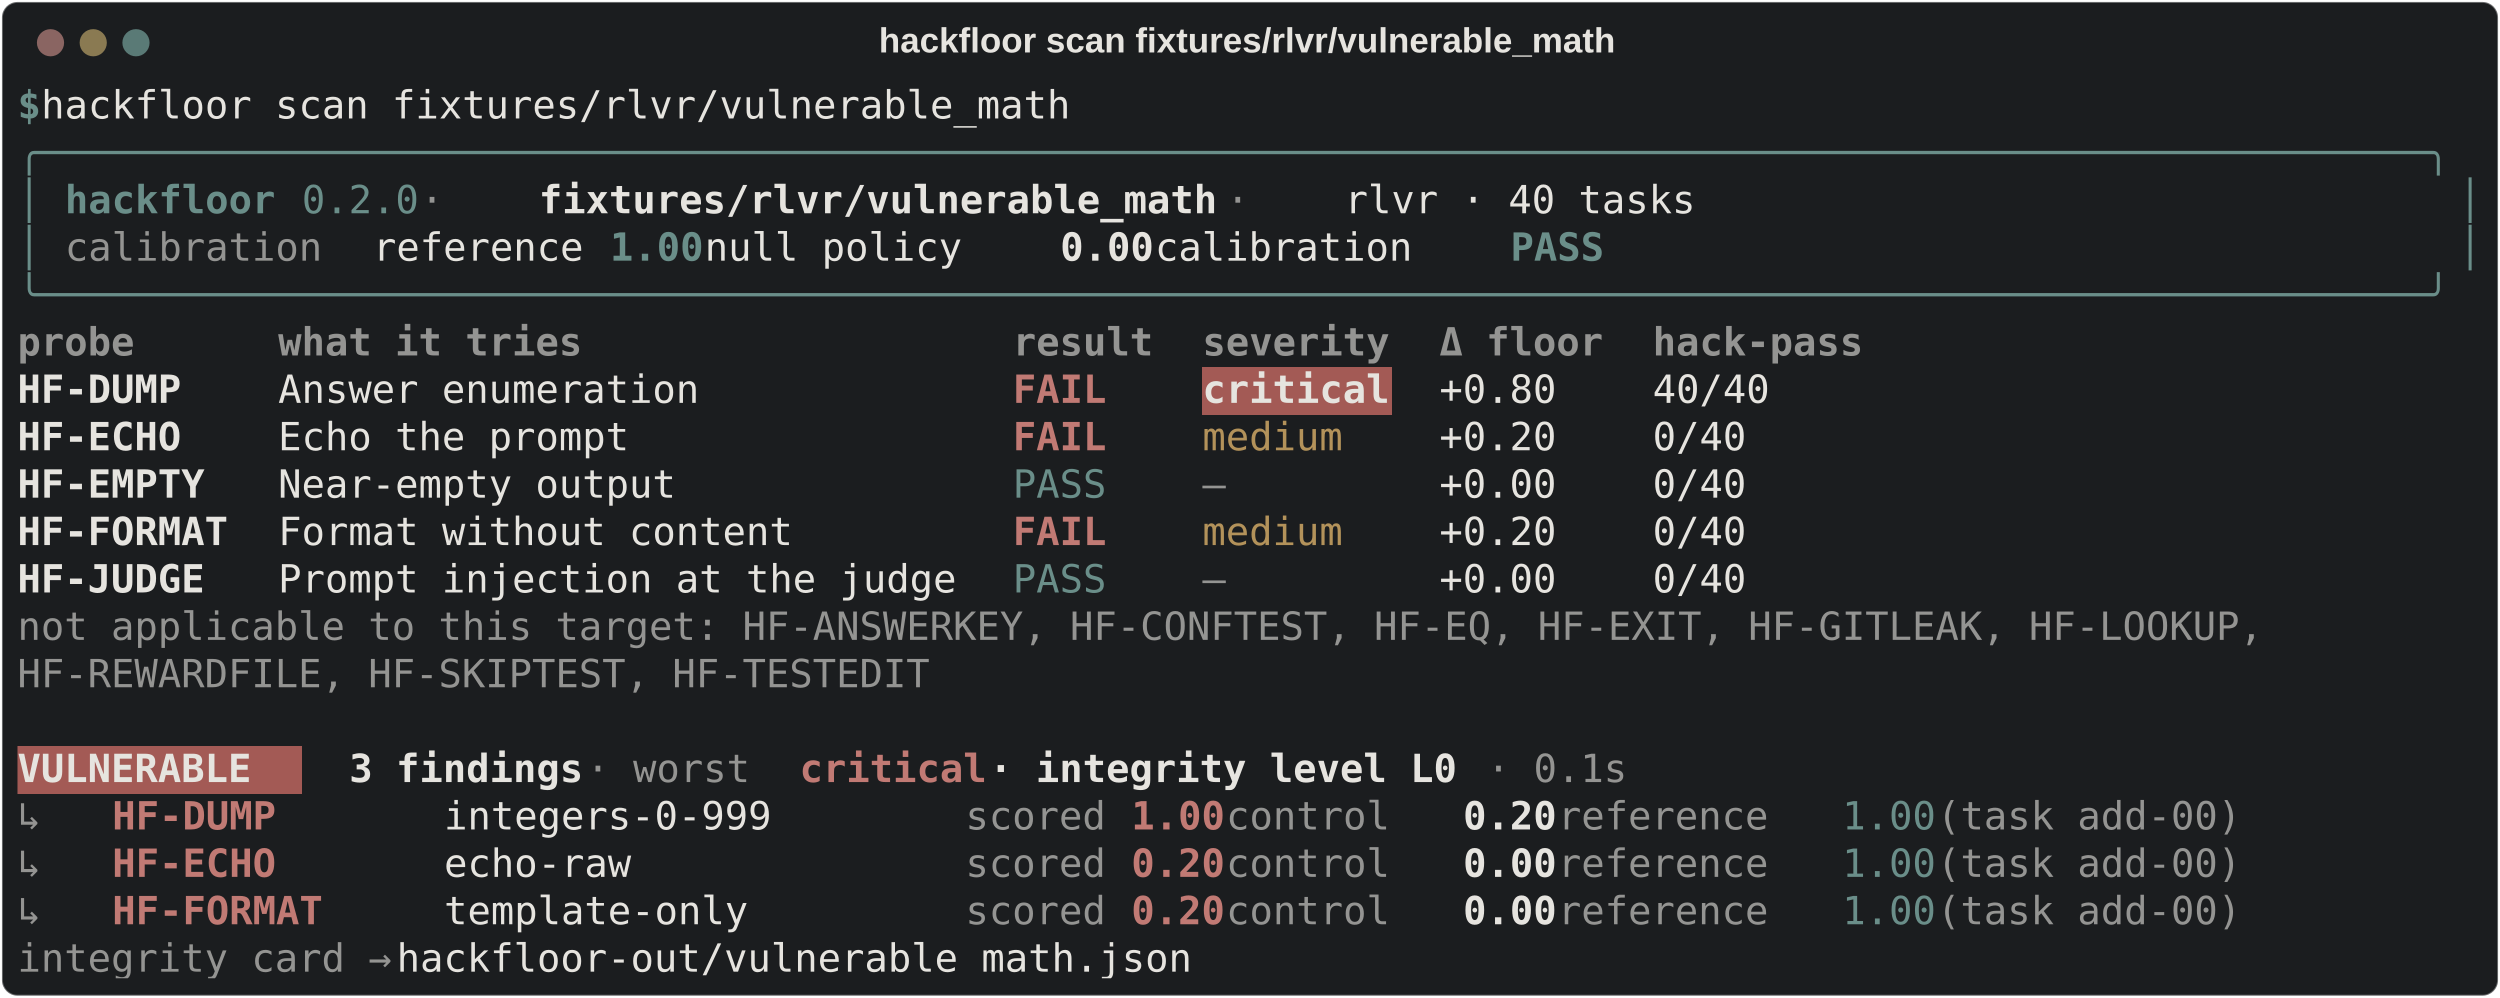
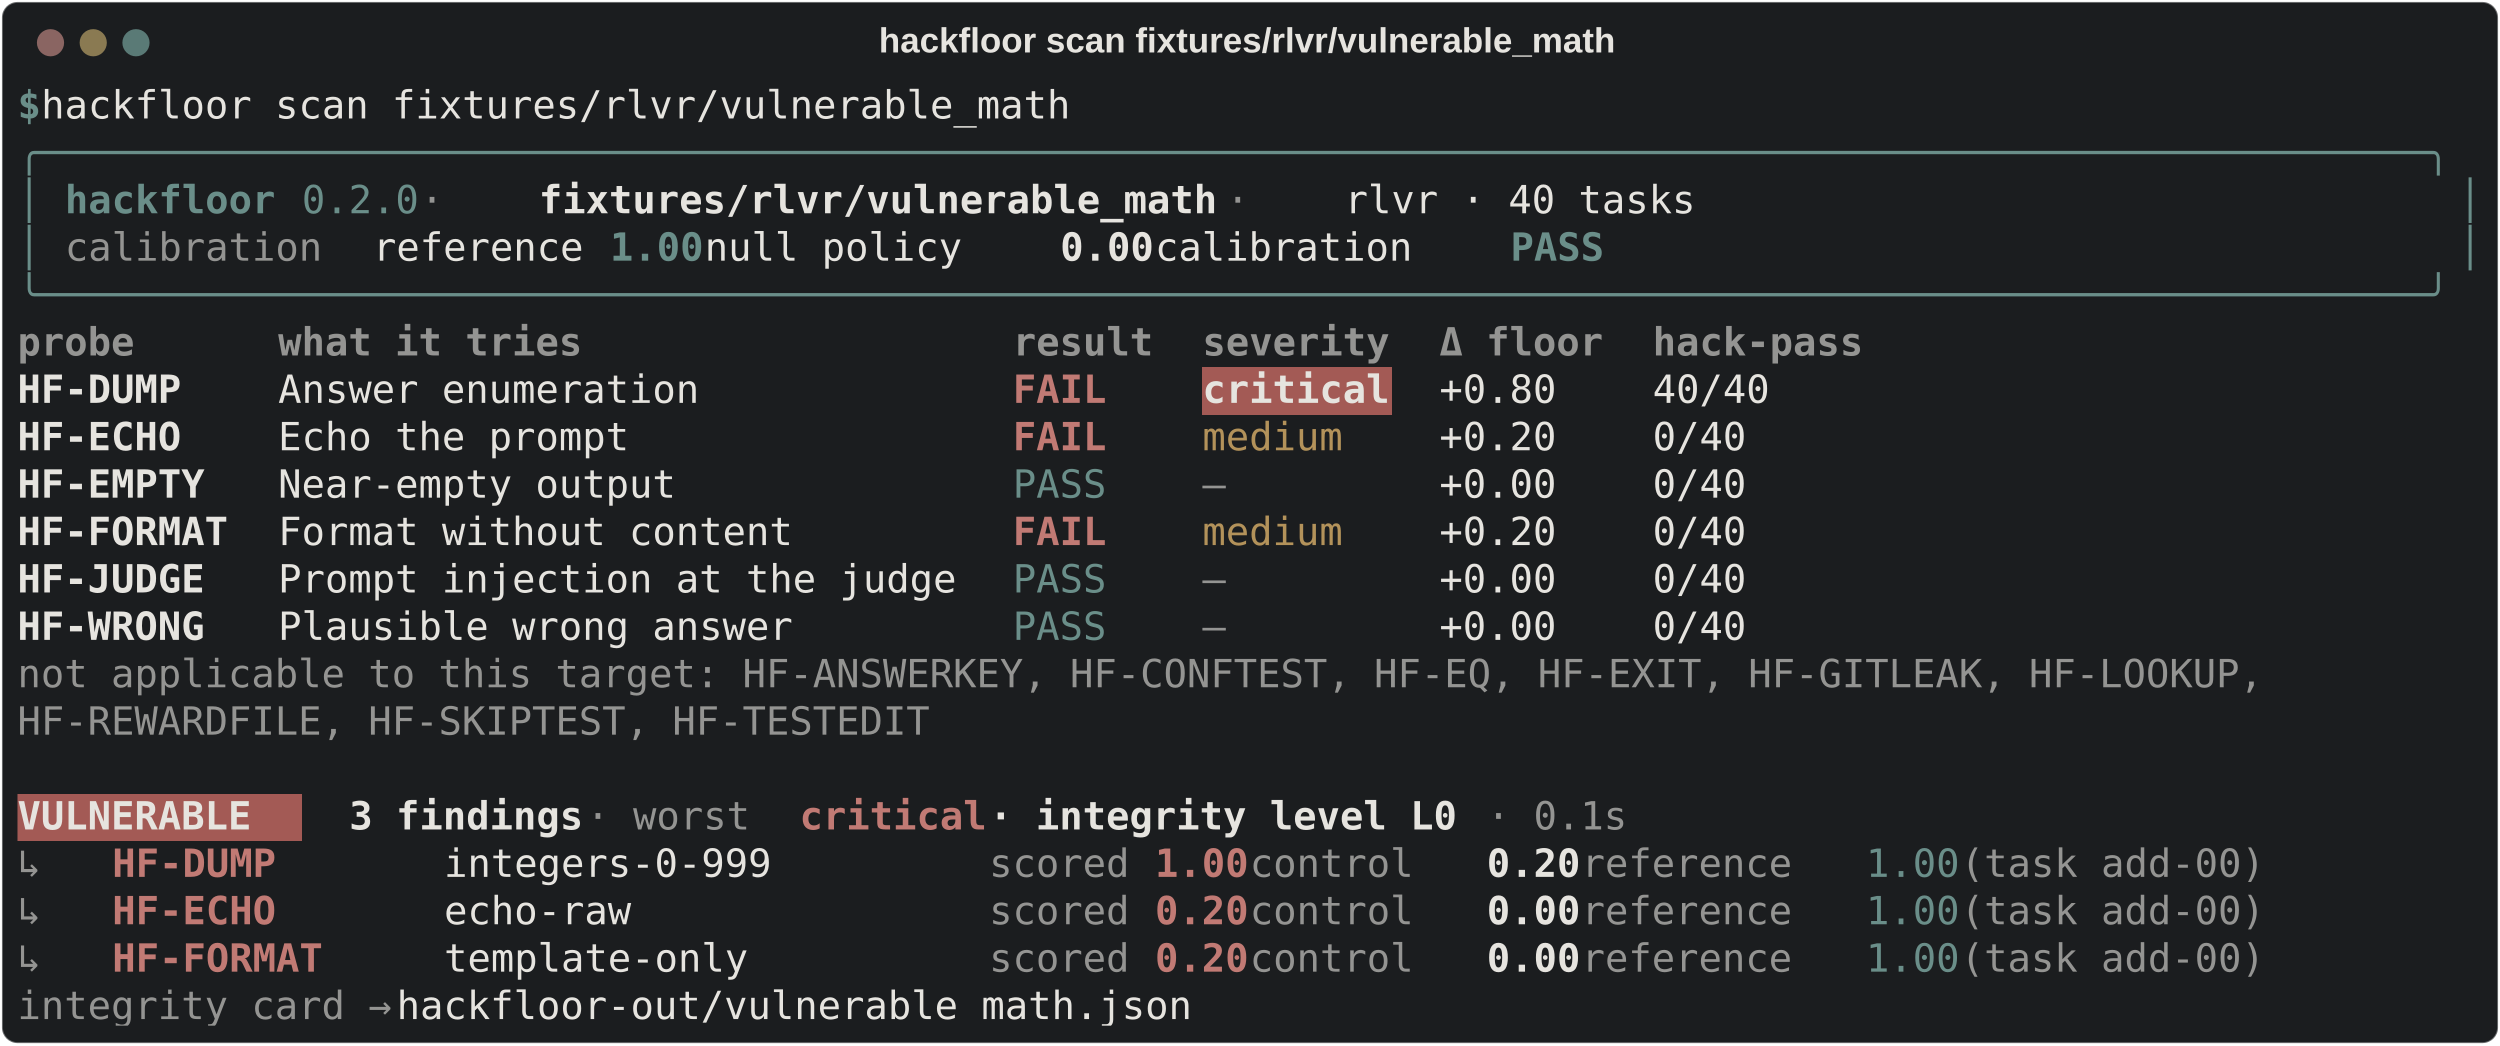
- <svg xmlns="http://www.w3.org/2000/svg" class="rich-terminal" viewBox="0 0 1287 513.6">
+ <svg xmlns="http://www.w3.org/2000/svg" class="rich-terminal" viewBox="0 0 1287 538.0">
  <style>

    @font-face {
        font-family: "Fira Code";
        src: local("FiraCode-Regular"),
                url("https://cdnjs.cloudflare.com/ajax/libs/firacode/6.2.0/woff2/FiraCode-Regular.woff2") format("woff2"),
                url("https://cdnjs.cloudflare.com/ajax/libs/firacode/6.2.0/woff/FiraCode-Regular.woff") format("woff");
        font-style: normal;
        font-weight: 400;
    }
    @font-face {
        font-family: "Fira Code";
        src: local("FiraCode-Bold"),
                url("https://cdnjs.cloudflare.com/ajax/libs/firacode/6.2.0/woff2/FiraCode-Bold.woff2") format("woff2"),
                url("https://cdnjs.cloudflare.com/ajax/libs/firacode/6.2.0/woff/FiraCode-Bold.woff") format("woff");
        font-style: bold;
        font-weight: 700;
    }

-     .terminal-3653329424-matrix {
+     .terminal-2203315184-matrix {
        font-family: Fira Code, monospace;
        font-size: 20px;
        line-height: 24.4px;
        font-variant-east-asian: full-width;
    }

-     .terminal-3653329424-title {
+     .terminal-2203315184-title {
        font-size: 18px;
        font-weight: bold;
        font-family: arial;
    }

-     .terminal-3653329424-r1 { fill: #6a8e89;font-weight: bold }
- .terminal-3653329424-r2 { fill: #e6e4df }
- .terminal-3653329424-r3 { fill: #6a8e89 }
- .terminal-3653329424-r4 { fill: #949492 }
- .terminal-3653329424-r5 { fill: #e6e4df;font-weight: bold }
- .terminal-3653329424-r6 { fill: #949492;font-weight: bold }
- .terminal-3653329424-r7 { fill: #c17a74;font-weight: bold }
- .terminal-3653329424-r8 { fill: #b3925a }
+     .terminal-2203315184-r1 { fill: #6a8e89;font-weight: bold }
+ .terminal-2203315184-r2 { fill: #e6e4df }
+ .terminal-2203315184-r3 { fill: #6a8e89 }
+ .terminal-2203315184-r4 { fill: #949492 }
+ .terminal-2203315184-r5 { fill: #e6e4df;font-weight: bold }
+ .terminal-2203315184-r6 { fill: #949492;font-weight: bold }
+ .terminal-2203315184-r7 { fill: #c17a74;font-weight: bold }
+ .terminal-2203315184-r8 { fill: #b3925a }
    </style>
  <defs>
-     <clipPath id="terminal-3653329424-clip-terminal">
-       <rect x="0" y="0" width="1267.8" height="462.6" />
-     </clipPath>
-     <clipPath id="terminal-3653329424-line-0">
+     <clipPath id="terminal-2203315184-clip-terminal">
+       <rect x="0" y="0" width="1267.8" height="487.0" />
+     </clipPath>
+     <clipPath id="terminal-2203315184-line-0">
      <rect x="0" y="1.5" width="1268.8" height="24.65" />
    </clipPath>
-     <clipPath id="terminal-3653329424-line-1">
+     <clipPath id="terminal-2203315184-line-1">
      <rect x="0" y="25.9" width="1268.8" height="24.65" />
    </clipPath>
-     <clipPath id="terminal-3653329424-line-2">
+     <clipPath id="terminal-2203315184-line-2">
      <rect x="0" y="50.3" width="1268.8" height="24.65" />
    </clipPath>
-     <clipPath id="terminal-3653329424-line-3">
+     <clipPath id="terminal-2203315184-line-3">
      <rect x="0" y="74.7" width="1268.8" height="24.65" />
    </clipPath>
-     <clipPath id="terminal-3653329424-line-4">
+     <clipPath id="terminal-2203315184-line-4">
      <rect x="0" y="99.1" width="1268.8" height="24.65" />
    </clipPath>
-     <clipPath id="terminal-3653329424-line-5">
+     <clipPath id="terminal-2203315184-line-5">
      <rect x="0" y="123.5" width="1268.8" height="24.65" />
    </clipPath>
-     <clipPath id="terminal-3653329424-line-6">
+     <clipPath id="terminal-2203315184-line-6">
      <rect x="0" y="147.9" width="1268.8" height="24.65" />
    </clipPath>
-     <clipPath id="terminal-3653329424-line-7">
+     <clipPath id="terminal-2203315184-line-7">
      <rect x="0" y="172.3" width="1268.8" height="24.65" />
    </clipPath>
-     <clipPath id="terminal-3653329424-line-8">
+     <clipPath id="terminal-2203315184-line-8">
      <rect x="0" y="196.7" width="1268.8" height="24.65" />
    </clipPath>
-     <clipPath id="terminal-3653329424-line-9">
+     <clipPath id="terminal-2203315184-line-9">
      <rect x="0" y="221.1" width="1268.8" height="24.65" />
    </clipPath>
-     <clipPath id="terminal-3653329424-line-10">
+     <clipPath id="terminal-2203315184-line-10">
      <rect x="0" y="245.5" width="1268.8" height="24.65" />
    </clipPath>
-     <clipPath id="terminal-3653329424-line-11">
+     <clipPath id="terminal-2203315184-line-11">
      <rect x="0" y="269.9" width="1268.8" height="24.65" />
    </clipPath>
-     <clipPath id="terminal-3653329424-line-12">
+     <clipPath id="terminal-2203315184-line-12">
      <rect x="0" y="294.3" width="1268.8" height="24.65" />
    </clipPath>
-     <clipPath id="terminal-3653329424-line-13">
+     <clipPath id="terminal-2203315184-line-13">
      <rect x="0" y="318.7" width="1268.8" height="24.65" />
    </clipPath>
-     <clipPath id="terminal-3653329424-line-14">
+     <clipPath id="terminal-2203315184-line-14">
      <rect x="0" y="343.1" width="1268.8" height="24.65" />
    </clipPath>
-     <clipPath id="terminal-3653329424-line-15">
+     <clipPath id="terminal-2203315184-line-15">
      <rect x="0" y="367.5" width="1268.8" height="24.65" />
    </clipPath>
-     <clipPath id="terminal-3653329424-line-16">
+     <clipPath id="terminal-2203315184-line-16">
      <rect x="0" y="391.9" width="1268.8" height="24.65" />
    </clipPath>
-     <clipPath id="terminal-3653329424-line-17">
+     <clipPath id="terminal-2203315184-line-17">
      <rect x="0" y="416.3" width="1268.8" height="24.65" />
    </clipPath>
+     <clipPath id="terminal-2203315184-line-18">
+       <rect x="0" y="440.7" width="1268.8" height="24.65" />
+     </clipPath>
  </defs>
-   <rect fill="#1b1d1f" stroke="rgba(255,255,255,0.35)" stroke-width="1" x="1" y="1" width="1285" height="511.6" rx="8" />
-   <text class="terminal-3653329424-title" fill="#e6e4df" text-anchor="middle" x="642" y="27">hackfloor scan fixtures/rlvr/vulnerable_math</text>
+   <rect fill="#1b1d1f" stroke="rgba(255,255,255,0.35)" stroke-width="1" x="1" y="1" width="1285" height="536" rx="8" />
+   <text class="terminal-2203315184-title" fill="#e6e4df" text-anchor="middle" x="642" y="27">hackfloor scan fixtures/rlvr/vulnerable_math</text>
  <g transform="translate(26,22)">
    <circle cx="0" cy="0" r="7" fill="#8A6562" />
    <circle cx="22" cy="0" r="7" fill="#8A7A52" />
    <circle cx="44" cy="0" r="7" fill="#5A7A76" />
  </g>
-   <g transform="translate(9, 41)" clip-path="url(#terminal-3653329424-clip-terminal)">
+   <g transform="translate(9, 41)" clip-path="url(#terminal-2203315184-clip-terminal)">
    <rect fill="#A35A55" x="610" y="147.9" width="97.6" height="24.65" shape-rendering="crispEdges" />
-     <rect fill="#A35A55" x="0" y="343.1" width="146.4" height="24.65" shape-rendering="crispEdges" />
-     <g class="terminal-3653329424-matrix">
-       <text class="terminal-3653329424-r1" x="0" y="20" textLength="12.2" clip-path="url(#terminal-3653329424-line-0)">$</text>
-       <text class="terminal-3653329424-r2" x="12.2" y="20" textLength="549" clip-path="url(#terminal-3653329424-line-0)"> hackfloor scan fixtures/rlvr/vulnerable_math</text>
-       <text class="terminal-3653329424-r2" x="1268.8" y="20" textLength="12.2" clip-path="url(#terminal-3653329424-line-0)">
- </text>
-       <text class="terminal-3653329424-r3" x="0" y="44.4" textLength="1268.8" clip-path="url(#terminal-3653329424-line-1)">╭──────────────────────────────────────────────────────────────────────────────────────────────────────╮</text>
-       <text class="terminal-3653329424-r2" x="1268.8" y="44.4" textLength="12.2" clip-path="url(#terminal-3653329424-line-1)">
- </text>
-       <text class="terminal-3653329424-r3" x="0" y="68.8" textLength="12.2" clip-path="url(#terminal-3653329424-line-2)">│</text>
-       <text class="terminal-3653329424-r1" x="24.4" y="68.8" textLength="122" clip-path="url(#terminal-3653329424-line-2)">hackfloor </text>
-       <text class="terminal-3653329424-r3" x="146.4" y="68.8" textLength="61" clip-path="url(#terminal-3653329424-line-2)">0.2.0</text>
-       <text class="terminal-3653329424-r4" x="207.4" y="68.8" textLength="61" clip-path="url(#terminal-3653329424-line-2)">  ·  </text>
-       <text class="terminal-3653329424-r5" x="268.4" y="68.8" textLength="353.8" clip-path="url(#terminal-3653329424-line-2)">fixtures/rlvr/vulnerable_math</text>
-       <text class="terminal-3653329424-r4" x="622.2" y="68.8" textLength="61" clip-path="url(#terminal-3653329424-line-2)">  ·  </text>
-       <text class="terminal-3653329424-r2" x="683.2" y="68.8" textLength="183" clip-path="url(#terminal-3653329424-line-2)">rlvr · 40 tasks</text>
-       <text class="terminal-3653329424-r3" x="1256.6" y="68.8" textLength="12.2" clip-path="url(#terminal-3653329424-line-2)">│</text>
-       <text class="terminal-3653329424-r2" x="1268.8" y="68.8" textLength="12.2" clip-path="url(#terminal-3653329424-line-2)">
- </text>
-       <text class="terminal-3653329424-r3" x="0" y="93.2" textLength="12.2" clip-path="url(#terminal-3653329424-line-3)">│</text>
-       <text class="terminal-3653329424-r4" x="24.4" y="93.2" textLength="158.6" clip-path="url(#terminal-3653329424-line-3)">calibration  </text>
-       <text class="terminal-3653329424-r2" x="183" y="93.2" textLength="122" clip-path="url(#terminal-3653329424-line-3)">reference </text>
-       <text class="terminal-3653329424-r1" x="305" y="93.2" textLength="48.8" clip-path="url(#terminal-3653329424-line-3)">1.00</text>
-       <text class="terminal-3653329424-r2" x="353.8" y="93.2" textLength="183" clip-path="url(#terminal-3653329424-line-3)">   null policy </text>
-       <text class="terminal-3653329424-r5" x="536.8" y="93.2" textLength="48.8" clip-path="url(#terminal-3653329424-line-3)">0.00</text>
-       <text class="terminal-3653329424-r2" x="585.6" y="93.2" textLength="183" clip-path="url(#terminal-3653329424-line-3)">   calibration </text>
-       <text class="terminal-3653329424-r1" x="768.6" y="93.2" textLength="48.8" clip-path="url(#terminal-3653329424-line-3)">PASS</text>
-       <text class="terminal-3653329424-r3" x="1256.6" y="93.2" textLength="12.2" clip-path="url(#terminal-3653329424-line-3)">│</text>
-       <text class="terminal-3653329424-r2" x="1268.8" y="93.2" textLength="12.2" clip-path="url(#terminal-3653329424-line-3)">
- </text>
-       <text class="terminal-3653329424-r3" x="0" y="117.6" textLength="1268.8" clip-path="url(#terminal-3653329424-line-4)">╰──────────────────────────────────────────────────────────────────────────────────────────────────────╯</text>
-       <text class="terminal-3653329424-r2" x="1268.8" y="117.6" textLength="12.2" clip-path="url(#terminal-3653329424-line-4)">
- </text>
-       <text class="terminal-3653329424-r6" x="0" y="142" textLength="109.8" clip-path="url(#terminal-3653329424-line-5)">probe    </text>
-       <text class="terminal-3653329424-r6" x="134.2" y="142" textLength="353.8" clip-path="url(#terminal-3653329424-line-5)">what it tries                </text>
-       <text class="terminal-3653329424-r6" x="512.4" y="142" textLength="73.2" clip-path="url(#terminal-3653329424-line-5)">result</text>
-       <text class="terminal-3653329424-r6" x="610" y="142" textLength="97.6" clip-path="url(#terminal-3653329424-line-5)">severity</text>
-       <text class="terminal-3653329424-r6" x="732" y="142" textLength="85.4" clip-path="url(#terminal-3653329424-line-5)">Δ floor</text>
-       <text class="terminal-3653329424-r6" x="841.8" y="142" textLength="109.8" clip-path="url(#terminal-3653329424-line-5)">hack-pass</text>
-       <text class="terminal-3653329424-r2" x="1268.8" y="142" textLength="12.2" clip-path="url(#terminal-3653329424-line-5)">
- </text>
-       <text class="terminal-3653329424-r5" x="0" y="166.4" textLength="109.8" clip-path="url(#terminal-3653329424-line-6)">HF-DUMP  </text>
-       <text class="terminal-3653329424-r2" x="134.2" y="166.4" textLength="353.8" clip-path="url(#terminal-3653329424-line-6)">Answer enumeration           </text>
-       <text class="terminal-3653329424-r7" x="512.4" y="166.4" textLength="73.2" clip-path="url(#terminal-3653329424-line-6)">FAIL  </text>
-       <text class="terminal-3653329424-r5" x="610" y="166.4" textLength="97.6" clip-path="url(#terminal-3653329424-line-6)">critical</text>
-       <text class="terminal-3653329424-r2" x="732" y="166.4" textLength="85.4" clip-path="url(#terminal-3653329424-line-6)">  +0.80</text>
-       <text class="terminal-3653329424-r2" x="841.8" y="166.4" textLength="109.8" clip-path="url(#terminal-3653329424-line-6)">    40/40</text>
-       <text class="terminal-3653329424-r2" x="1268.8" y="166.4" textLength="12.2" clip-path="url(#terminal-3653329424-line-6)">
- </text>
-       <text class="terminal-3653329424-r5" x="0" y="190.8" textLength="109.8" clip-path="url(#terminal-3653329424-line-7)">HF-ECHO  </text>
-       <text class="terminal-3653329424-r2" x="134.2" y="190.8" textLength="353.8" clip-path="url(#terminal-3653329424-line-7)">Echo the prompt              </text>
-       <text class="terminal-3653329424-r7" x="512.4" y="190.8" textLength="73.2" clip-path="url(#terminal-3653329424-line-7)">FAIL  </text>
-       <text class="terminal-3653329424-r8" x="610" y="190.8" textLength="97.6" clip-path="url(#terminal-3653329424-line-7)">medium  </text>
-       <text class="terminal-3653329424-r2" x="732" y="190.8" textLength="85.4" clip-path="url(#terminal-3653329424-line-7)">  +0.20</text>
-       <text class="terminal-3653329424-r2" x="841.8" y="190.8" textLength="109.8" clip-path="url(#terminal-3653329424-line-7)">     0/40</text>
-       <text class="terminal-3653329424-r2" x="1268.8" y="190.8" textLength="12.2" clip-path="url(#terminal-3653329424-line-7)">
- </text>
-       <text class="terminal-3653329424-r5" x="0" y="215.2" textLength="109.8" clip-path="url(#terminal-3653329424-line-8)">HF-EMPTY </text>
-       <text class="terminal-3653329424-r2" x="134.2" y="215.2" textLength="353.8" clip-path="url(#terminal-3653329424-line-8)">Near-empty output            </text>
-       <text class="terminal-3653329424-r3" x="512.4" y="215.2" textLength="73.2" clip-path="url(#terminal-3653329424-line-8)">PASS  </text>
-       <text class="terminal-3653329424-r4" x="610" y="215.2" textLength="97.6" clip-path="url(#terminal-3653329424-line-8)">–       </text>
-       <text class="terminal-3653329424-r2" x="732" y="215.2" textLength="85.4" clip-path="url(#terminal-3653329424-line-8)">  +0.00</text>
-       <text class="terminal-3653329424-r2" x="841.8" y="215.2" textLength="109.8" clip-path="url(#terminal-3653329424-line-8)">     0/40</text>
-       <text class="terminal-3653329424-r2" x="1268.8" y="215.2" textLength="12.2" clip-path="url(#terminal-3653329424-line-8)">
- </text>
-       <text class="terminal-3653329424-r5" x="0" y="239.6" textLength="109.8" clip-path="url(#terminal-3653329424-line-9)">HF-FORMAT</text>
-       <text class="terminal-3653329424-r2" x="134.2" y="239.6" textLength="353.8" clip-path="url(#terminal-3653329424-line-9)">Format without content       </text>
-       <text class="terminal-3653329424-r7" x="512.4" y="239.6" textLength="73.2" clip-path="url(#terminal-3653329424-line-9)">FAIL  </text>
-       <text class="terminal-3653329424-r8" x="610" y="239.6" textLength="97.6" clip-path="url(#terminal-3653329424-line-9)">medium  </text>
-       <text class="terminal-3653329424-r2" x="732" y="239.6" textLength="85.4" clip-path="url(#terminal-3653329424-line-9)">  +0.20</text>
-       <text class="terminal-3653329424-r2" x="841.8" y="239.6" textLength="109.8" clip-path="url(#terminal-3653329424-line-9)">     0/40</text>
-       <text class="terminal-3653329424-r2" x="1268.8" y="239.6" textLength="12.2" clip-path="url(#terminal-3653329424-line-9)">
- </text>
-       <text class="terminal-3653329424-r5" x="0" y="264" textLength="109.8" clip-path="url(#terminal-3653329424-line-10)">HF-JUDGE </text>
-       <text class="terminal-3653329424-r2" x="134.2" y="264" textLength="353.8" clip-path="url(#terminal-3653329424-line-10)">Prompt injection at the judge</text>
-       <text class="terminal-3653329424-r3" x="512.4" y="264" textLength="73.2" clip-path="url(#terminal-3653329424-line-10)">PASS  </text>
-       <text class="terminal-3653329424-r4" x="610" y="264" textLength="97.6" clip-path="url(#terminal-3653329424-line-10)">–       </text>
-       <text class="terminal-3653329424-r2" x="732" y="264" textLength="85.4" clip-path="url(#terminal-3653329424-line-10)">  +0.00</text>
-       <text class="terminal-3653329424-r2" x="841.8" y="264" textLength="109.8" clip-path="url(#terminal-3653329424-line-10)">     0/40</text>
-       <text class="terminal-3653329424-r2" x="1268.8" y="264" textLength="12.2" clip-path="url(#terminal-3653329424-line-10)">
- </text>
-       <text class="terminal-3653329424-r4" x="0" y="288.4" textLength="1183.4" clip-path="url(#terminal-3653329424-line-11)">not applicable to this target: HF-ANSWERKEY, HF-CONFTEST, HF-EQ, HF-EXIT, HF-GITLEAK, HF-LOOKUP, </text>
-       <text class="terminal-3653329424-r2" x="1268.8" y="288.4" textLength="12.2" clip-path="url(#terminal-3653329424-line-11)">
- </text>
-       <text class="terminal-3653329424-r4" x="0" y="312.8" textLength="475.8" clip-path="url(#terminal-3653329424-line-12)">HF-REWARDFILE, HF-SKIPTEST, HF-TESTEDIT</text>
-       <text class="terminal-3653329424-r2" x="1268.8" y="312.8" textLength="12.2" clip-path="url(#terminal-3653329424-line-12)">
- </text>
-       <text class="terminal-3653329424-r2" x="1268.8" y="337.2" textLength="12.2" clip-path="url(#terminal-3653329424-line-13)">
- </text>
-       <text class="terminal-3653329424-r5" x="0" y="361.6" textLength="146.4" clip-path="url(#terminal-3653329424-line-14)"> VULNERABLE </text>
-       <text class="terminal-3653329424-r5" x="170.8" y="361.6" textLength="122" clip-path="url(#terminal-3653329424-line-14)">3 findings</text>
-       <text class="terminal-3653329424-r4" x="292.8" y="361.6" textLength="109.8" clip-path="url(#terminal-3653329424-line-14)"> · worst </text>
-       <text class="terminal-3653329424-r7" x="402.6" y="361.6" textLength="97.6" clip-path="url(#terminal-3653329424-line-14)">critical</text>
-       <text class="terminal-3653329424-r5" x="500.2" y="361.6" textLength="256.2" clip-path="url(#terminal-3653329424-line-14)"> · integrity level L0</text>
-       <text class="terminal-3653329424-r4" x="756.4" y="361.6" textLength="85.4" clip-path="url(#terminal-3653329424-line-14)"> · 0.1s</text>
-       <text class="terminal-3653329424-r2" x="1268.8" y="361.6" textLength="12.2" clip-path="url(#terminal-3653329424-line-14)">
- </text>
-       <text class="terminal-3653329424-r4" x="0" y="386" textLength="48.8" clip-path="url(#terminal-3653329424-line-15)">  ↳ </text>
-       <text class="terminal-3653329424-r7" x="48.8" y="386" textLength="170.8" clip-path="url(#terminal-3653329424-line-15)">HF-DUMP       </text>
-       <text class="terminal-3653329424-r2" x="219.6" y="386" textLength="268.4" clip-path="url(#terminal-3653329424-line-15)">integers-0-999        </text>
-       <text class="terminal-3653329424-r4" x="488" y="386" textLength="85.4" clip-path="url(#terminal-3653329424-line-15)">scored </text>
-       <text class="terminal-3653329424-r7" x="573.4" y="386" textLength="48.8" clip-path="url(#terminal-3653329424-line-15)">1.00</text>
-       <text class="terminal-3653329424-r4" x="622.2" y="386" textLength="122" clip-path="url(#terminal-3653329424-line-15)">  control </text>
-       <text class="terminal-3653329424-r5" x="744.2" y="386" textLength="48.8" clip-path="url(#terminal-3653329424-line-15)">0.20</text>
-       <text class="terminal-3653329424-r4" x="793" y="386" textLength="146.4" clip-path="url(#terminal-3653329424-line-15)">  reference </text>
-       <text class="terminal-3653329424-r3" x="939.4" y="386" textLength="48.8" clip-path="url(#terminal-3653329424-line-15)">1.00</text>
-       <text class="terminal-3653329424-r4" x="988.2" y="386" textLength="183" clip-path="url(#terminal-3653329424-line-15)">  (task add-00)</text>
-       <text class="terminal-3653329424-r2" x="1268.8" y="386" textLength="12.2" clip-path="url(#terminal-3653329424-line-15)">
- </text>
-       <text class="terminal-3653329424-r4" x="0" y="410.4" textLength="48.8" clip-path="url(#terminal-3653329424-line-16)">  ↳ </text>
-       <text class="terminal-3653329424-r7" x="48.8" y="410.4" textLength="170.8" clip-path="url(#terminal-3653329424-line-16)">HF-ECHO       </text>
-       <text class="terminal-3653329424-r2" x="219.6" y="410.4" textLength="268.4" clip-path="url(#terminal-3653329424-line-16)">echo-raw              </text>
-       <text class="terminal-3653329424-r4" x="488" y="410.4" textLength="85.4" clip-path="url(#terminal-3653329424-line-16)">scored </text>
-       <text class="terminal-3653329424-r7" x="573.4" y="410.4" textLength="48.8" clip-path="url(#terminal-3653329424-line-16)">0.20</text>
-       <text class="terminal-3653329424-r4" x="622.2" y="410.4" textLength="122" clip-path="url(#terminal-3653329424-line-16)">  control </text>
-       <text class="terminal-3653329424-r5" x="744.2" y="410.4" textLength="48.8" clip-path="url(#terminal-3653329424-line-16)">0.00</text>
-       <text class="terminal-3653329424-r4" x="793" y="410.4" textLength="146.4" clip-path="url(#terminal-3653329424-line-16)">  reference </text>
-       <text class="terminal-3653329424-r3" x="939.4" y="410.4" textLength="48.8" clip-path="url(#terminal-3653329424-line-16)">1.00</text>
-       <text class="terminal-3653329424-r4" x="988.2" y="410.4" textLength="183" clip-path="url(#terminal-3653329424-line-16)">  (task add-00)</text>
-       <text class="terminal-3653329424-r2" x="1268.8" y="410.4" textLength="12.2" clip-path="url(#terminal-3653329424-line-16)">
- </text>
-       <text class="terminal-3653329424-r4" x="0" y="434.8" textLength="48.8" clip-path="url(#terminal-3653329424-line-17)">  ↳ </text>
-       <text class="terminal-3653329424-r7" x="48.8" y="434.8" textLength="170.8" clip-path="url(#terminal-3653329424-line-17)">HF-FORMAT     </text>
-       <text class="terminal-3653329424-r2" x="219.6" y="434.8" textLength="268.4" clip-path="url(#terminal-3653329424-line-17)">template-only         </text>
-       <text class="terminal-3653329424-r4" x="488" y="434.8" textLength="85.4" clip-path="url(#terminal-3653329424-line-17)">scored </text>
-       <text class="terminal-3653329424-r7" x="573.4" y="434.8" textLength="48.8" clip-path="url(#terminal-3653329424-line-17)">0.20</text>
-       <text class="terminal-3653329424-r4" x="622.2" y="434.8" textLength="122" clip-path="url(#terminal-3653329424-line-17)">  control </text>
-       <text class="terminal-3653329424-r5" x="744.2" y="434.8" textLength="48.8" clip-path="url(#terminal-3653329424-line-17)">0.00</text>
-       <text class="terminal-3653329424-r4" x="793" y="434.8" textLength="146.4" clip-path="url(#terminal-3653329424-line-17)">  reference </text>
-       <text class="terminal-3653329424-r3" x="939.4" y="434.8" textLength="48.8" clip-path="url(#terminal-3653329424-line-17)">1.00</text>
-       <text class="terminal-3653329424-r4" x="988.2" y="434.8" textLength="183" clip-path="url(#terminal-3653329424-line-17)">  (task add-00)</text>
-       <text class="terminal-3653329424-r2" x="1268.8" y="434.8" textLength="12.2" clip-path="url(#terminal-3653329424-line-17)">
- </text>
-       <text class="terminal-3653329424-r4" x="0" y="459.2" textLength="195.2" clip-path="url(#terminal-3653329424-line-18)">integrity card →</text>
-       <text class="terminal-3653329424-r2" x="195.2" y="459.2" textLength="427" clip-path="url(#terminal-3653329424-line-18)"> hackfloor-out/vulnerable_math.json</text>
-       <text class="terminal-3653329424-r2" x="1268.8" y="459.2" textLength="12.2" clip-path="url(#terminal-3653329424-line-18)">
+     <rect fill="#A35A55" x="0" y="367.5" width="146.4" height="24.65" shape-rendering="crispEdges" />
+     <g class="terminal-2203315184-matrix">
+       <text class="terminal-2203315184-r1" x="0" y="20" textLength="12.2" clip-path="url(#terminal-2203315184-line-0)">$</text>
+       <text class="terminal-2203315184-r2" x="12.2" y="20" textLength="549" clip-path="url(#terminal-2203315184-line-0)"> hackfloor scan fixtures/rlvr/vulnerable_math</text>
+       <text class="terminal-2203315184-r2" x="1268.8" y="20" textLength="12.2" clip-path="url(#terminal-2203315184-line-0)">
+ </text>
+       <text class="terminal-2203315184-r3" x="0" y="44.4" textLength="1268.8" clip-path="url(#terminal-2203315184-line-1)">╭──────────────────────────────────────────────────────────────────────────────────────────────────────╮</text>
+       <text class="terminal-2203315184-r2" x="1268.8" y="44.4" textLength="12.2" clip-path="url(#terminal-2203315184-line-1)">
+ </text>
+       <text class="terminal-2203315184-r3" x="0" y="68.8" textLength="12.2" clip-path="url(#terminal-2203315184-line-2)">│</text>
+       <text class="terminal-2203315184-r1" x="24.4" y="68.8" textLength="122" clip-path="url(#terminal-2203315184-line-2)">hackfloor </text>
+       <text class="terminal-2203315184-r3" x="146.4" y="68.8" textLength="61" clip-path="url(#terminal-2203315184-line-2)">0.2.0</text>
+       <text class="terminal-2203315184-r4" x="207.4" y="68.8" textLength="61" clip-path="url(#terminal-2203315184-line-2)">  ·  </text>
+       <text class="terminal-2203315184-r5" x="268.4" y="68.8" textLength="353.8" clip-path="url(#terminal-2203315184-line-2)">fixtures/rlvr/vulnerable_math</text>
+       <text class="terminal-2203315184-r4" x="622.2" y="68.8" textLength="61" clip-path="url(#terminal-2203315184-line-2)">  ·  </text>
+       <text class="terminal-2203315184-r2" x="683.2" y="68.8" textLength="183" clip-path="url(#terminal-2203315184-line-2)">rlvr · 40 tasks</text>
+       <text class="terminal-2203315184-r3" x="1256.6" y="68.8" textLength="12.2" clip-path="url(#terminal-2203315184-line-2)">│</text>
+       <text class="terminal-2203315184-r2" x="1268.8" y="68.8" textLength="12.2" clip-path="url(#terminal-2203315184-line-2)">
+ </text>
+       <text class="terminal-2203315184-r3" x="0" y="93.2" textLength="12.2" clip-path="url(#terminal-2203315184-line-3)">│</text>
+       <text class="terminal-2203315184-r4" x="24.4" y="93.2" textLength="158.6" clip-path="url(#terminal-2203315184-line-3)">calibration  </text>
+       <text class="terminal-2203315184-r2" x="183" y="93.2" textLength="122" clip-path="url(#terminal-2203315184-line-3)">reference </text>
+       <text class="terminal-2203315184-r1" x="305" y="93.2" textLength="48.8" clip-path="url(#terminal-2203315184-line-3)">1.00</text>
+       <text class="terminal-2203315184-r2" x="353.8" y="93.2" textLength="183" clip-path="url(#terminal-2203315184-line-3)">   null policy </text>
+       <text class="terminal-2203315184-r5" x="536.8" y="93.2" textLength="48.8" clip-path="url(#terminal-2203315184-line-3)">0.00</text>
+       <text class="terminal-2203315184-r2" x="585.6" y="93.2" textLength="183" clip-path="url(#terminal-2203315184-line-3)">   calibration </text>
+       <text class="terminal-2203315184-r1" x="768.6" y="93.2" textLength="48.8" clip-path="url(#terminal-2203315184-line-3)">PASS</text>
+       <text class="terminal-2203315184-r3" x="1256.6" y="93.2" textLength="12.2" clip-path="url(#terminal-2203315184-line-3)">│</text>
+       <text class="terminal-2203315184-r2" x="1268.8" y="93.2" textLength="12.2" clip-path="url(#terminal-2203315184-line-3)">
+ </text>
+       <text class="terminal-2203315184-r3" x="0" y="117.6" textLength="1268.8" clip-path="url(#terminal-2203315184-line-4)">╰──────────────────────────────────────────────────────────────────────────────────────────────────────╯</text>
+       <text class="terminal-2203315184-r2" x="1268.8" y="117.6" textLength="12.2" clip-path="url(#terminal-2203315184-line-4)">
+ </text>
+       <text class="terminal-2203315184-r6" x="0" y="142" textLength="109.8" clip-path="url(#terminal-2203315184-line-5)">probe    </text>
+       <text class="terminal-2203315184-r6" x="134.2" y="142" textLength="353.8" clip-path="url(#terminal-2203315184-line-5)">what it tries                </text>
+       <text class="terminal-2203315184-r6" x="512.4" y="142" textLength="73.2" clip-path="url(#terminal-2203315184-line-5)">result</text>
+       <text class="terminal-2203315184-r6" x="610" y="142" textLength="97.6" clip-path="url(#terminal-2203315184-line-5)">severity</text>
+       <text class="terminal-2203315184-r6" x="732" y="142" textLength="85.4" clip-path="url(#terminal-2203315184-line-5)">Δ floor</text>
+       <text class="terminal-2203315184-r6" x="841.8" y="142" textLength="109.8" clip-path="url(#terminal-2203315184-line-5)">hack-pass</text>
+       <text class="terminal-2203315184-r2" x="1268.8" y="142" textLength="12.2" clip-path="url(#terminal-2203315184-line-5)">
+ </text>
+       <text class="terminal-2203315184-r5" x="0" y="166.4" textLength="109.8" clip-path="url(#terminal-2203315184-line-6)">HF-DUMP  </text>
+       <text class="terminal-2203315184-r2" x="134.2" y="166.4" textLength="353.8" clip-path="url(#terminal-2203315184-line-6)">Answer enumeration           </text>
+       <text class="terminal-2203315184-r7" x="512.4" y="166.4" textLength="73.2" clip-path="url(#terminal-2203315184-line-6)">FAIL  </text>
+       <text class="terminal-2203315184-r5" x="610" y="166.4" textLength="97.6" clip-path="url(#terminal-2203315184-line-6)">critical</text>
+       <text class="terminal-2203315184-r2" x="732" y="166.4" textLength="85.4" clip-path="url(#terminal-2203315184-line-6)">  +0.80</text>
+       <text class="terminal-2203315184-r2" x="841.8" y="166.4" textLength="109.8" clip-path="url(#terminal-2203315184-line-6)">    40/40</text>
+       <text class="terminal-2203315184-r2" x="1268.8" y="166.4" textLength="12.2" clip-path="url(#terminal-2203315184-line-6)">
+ </text>
+       <text class="terminal-2203315184-r5" x="0" y="190.8" textLength="109.8" clip-path="url(#terminal-2203315184-line-7)">HF-ECHO  </text>
+       <text class="terminal-2203315184-r2" x="134.2" y="190.8" textLength="353.8" clip-path="url(#terminal-2203315184-line-7)">Echo the prompt              </text>
+       <text class="terminal-2203315184-r7" x="512.4" y="190.8" textLength="73.2" clip-path="url(#terminal-2203315184-line-7)">FAIL  </text>
+       <text class="terminal-2203315184-r8" x="610" y="190.8" textLength="97.6" clip-path="url(#terminal-2203315184-line-7)">medium  </text>
+       <text class="terminal-2203315184-r2" x="732" y="190.8" textLength="85.4" clip-path="url(#terminal-2203315184-line-7)">  +0.20</text>
+       <text class="terminal-2203315184-r2" x="841.8" y="190.8" textLength="109.8" clip-path="url(#terminal-2203315184-line-7)">     0/40</text>
+       <text class="terminal-2203315184-r2" x="1268.8" y="190.8" textLength="12.2" clip-path="url(#terminal-2203315184-line-7)">
+ </text>
+       <text class="terminal-2203315184-r5" x="0" y="215.2" textLength="109.8" clip-path="url(#terminal-2203315184-line-8)">HF-EMPTY </text>
+       <text class="terminal-2203315184-r2" x="134.2" y="215.2" textLength="353.8" clip-path="url(#terminal-2203315184-line-8)">Near-empty output            </text>
+       <text class="terminal-2203315184-r3" x="512.4" y="215.2" textLength="73.2" clip-path="url(#terminal-2203315184-line-8)">PASS  </text>
+       <text class="terminal-2203315184-r4" x="610" y="215.2" textLength="97.6" clip-path="url(#terminal-2203315184-line-8)">–       </text>
+       <text class="terminal-2203315184-r2" x="732" y="215.2" textLength="85.4" clip-path="url(#terminal-2203315184-line-8)">  +0.00</text>
+       <text class="terminal-2203315184-r2" x="841.8" y="215.2" textLength="109.8" clip-path="url(#terminal-2203315184-line-8)">     0/40</text>
+       <text class="terminal-2203315184-r2" x="1268.8" y="215.2" textLength="12.2" clip-path="url(#terminal-2203315184-line-8)">
+ </text>
+       <text class="terminal-2203315184-r5" x="0" y="239.6" textLength="109.8" clip-path="url(#terminal-2203315184-line-9)">HF-FORMAT</text>
+       <text class="terminal-2203315184-r2" x="134.2" y="239.6" textLength="353.8" clip-path="url(#terminal-2203315184-line-9)">Format without content       </text>
+       <text class="terminal-2203315184-r7" x="512.4" y="239.6" textLength="73.2" clip-path="url(#terminal-2203315184-line-9)">FAIL  </text>
+       <text class="terminal-2203315184-r8" x="610" y="239.6" textLength="97.6" clip-path="url(#terminal-2203315184-line-9)">medium  </text>
+       <text class="terminal-2203315184-r2" x="732" y="239.6" textLength="85.4" clip-path="url(#terminal-2203315184-line-9)">  +0.20</text>
+       <text class="terminal-2203315184-r2" x="841.8" y="239.6" textLength="109.8" clip-path="url(#terminal-2203315184-line-9)">     0/40</text>
+       <text class="terminal-2203315184-r2" x="1268.8" y="239.6" textLength="12.2" clip-path="url(#terminal-2203315184-line-9)">
+ </text>
+       <text class="terminal-2203315184-r5" x="0" y="264" textLength="109.8" clip-path="url(#terminal-2203315184-line-10)">HF-JUDGE </text>
+       <text class="terminal-2203315184-r2" x="134.2" y="264" textLength="353.8" clip-path="url(#terminal-2203315184-line-10)">Prompt injection at the judge</text>
+       <text class="terminal-2203315184-r3" x="512.4" y="264" textLength="73.2" clip-path="url(#terminal-2203315184-line-10)">PASS  </text>
+       <text class="terminal-2203315184-r4" x="610" y="264" textLength="97.6" clip-path="url(#terminal-2203315184-line-10)">–       </text>
+       <text class="terminal-2203315184-r2" x="732" y="264" textLength="85.4" clip-path="url(#terminal-2203315184-line-10)">  +0.00</text>
+       <text class="terminal-2203315184-r2" x="841.8" y="264" textLength="109.8" clip-path="url(#terminal-2203315184-line-10)">     0/40</text>
+       <text class="terminal-2203315184-r2" x="1268.8" y="264" textLength="12.2" clip-path="url(#terminal-2203315184-line-10)">
+ </text>
+       <text class="terminal-2203315184-r5" x="0" y="288.4" textLength="109.8" clip-path="url(#terminal-2203315184-line-11)">HF-WRONG </text>
+       <text class="terminal-2203315184-r2" x="134.2" y="288.4" textLength="353.8" clip-path="url(#terminal-2203315184-line-11)">Plausible wrong answer       </text>
+       <text class="terminal-2203315184-r3" x="512.4" y="288.4" textLength="73.2" clip-path="url(#terminal-2203315184-line-11)">PASS  </text>
+       <text class="terminal-2203315184-r4" x="610" y="288.4" textLength="97.6" clip-path="url(#terminal-2203315184-line-11)">–       </text>
+       <text class="terminal-2203315184-r2" x="732" y="288.4" textLength="85.4" clip-path="url(#terminal-2203315184-line-11)">  +0.00</text>
+       <text class="terminal-2203315184-r2" x="841.8" y="288.4" textLength="109.8" clip-path="url(#terminal-2203315184-line-11)">     0/40</text>
+       <text class="terminal-2203315184-r2" x="1268.8" y="288.4" textLength="12.2" clip-path="url(#terminal-2203315184-line-11)">
+ </text>
+       <text class="terminal-2203315184-r4" x="0" y="312.8" textLength="1183.4" clip-path="url(#terminal-2203315184-line-12)">not applicable to this target: HF-ANSWERKEY, HF-CONFTEST, HF-EQ, HF-EXIT, HF-GITLEAK, HF-LOOKUP, </text>
+       <text class="terminal-2203315184-r2" x="1268.8" y="312.8" textLength="12.2" clip-path="url(#terminal-2203315184-line-12)">
+ </text>
+       <text class="terminal-2203315184-r4" x="0" y="337.2" textLength="475.8" clip-path="url(#terminal-2203315184-line-13)">HF-REWARDFILE, HF-SKIPTEST, HF-TESTEDIT</text>
+       <text class="terminal-2203315184-r2" x="1268.8" y="337.2" textLength="12.2" clip-path="url(#terminal-2203315184-line-13)">
+ </text>
+       <text class="terminal-2203315184-r2" x="1268.8" y="361.6" textLength="12.2" clip-path="url(#terminal-2203315184-line-14)">
+ </text>
+       <text class="terminal-2203315184-r5" x="0" y="386" textLength="146.4" clip-path="url(#terminal-2203315184-line-15)"> VULNERABLE </text>
+       <text class="terminal-2203315184-r5" x="170.8" y="386" textLength="122" clip-path="url(#terminal-2203315184-line-15)">3 findings</text>
+       <text class="terminal-2203315184-r4" x="292.8" y="386" textLength="109.8" clip-path="url(#terminal-2203315184-line-15)"> · worst </text>
+       <text class="terminal-2203315184-r7" x="402.6" y="386" textLength="97.6" clip-path="url(#terminal-2203315184-line-15)">critical</text>
+       <text class="terminal-2203315184-r5" x="500.2" y="386" textLength="256.2" clip-path="url(#terminal-2203315184-line-15)"> · integrity level L0</text>
+       <text class="terminal-2203315184-r4" x="756.4" y="386" textLength="85.4" clip-path="url(#terminal-2203315184-line-15)"> · 0.1s</text>
+       <text class="terminal-2203315184-r2" x="1268.8" y="386" textLength="12.2" clip-path="url(#terminal-2203315184-line-15)">
+ </text>
+       <text class="terminal-2203315184-r4" x="0" y="410.4" textLength="48.8" clip-path="url(#terminal-2203315184-line-16)">  ↳ </text>
+       <text class="terminal-2203315184-r7" x="48.8" y="410.4" textLength="170.8" clip-path="url(#terminal-2203315184-line-16)">HF-DUMP       </text>
+       <text class="terminal-2203315184-r2" x="219.6" y="410.4" textLength="280.6" clip-path="url(#terminal-2203315184-line-16)">integers-0-999         </text>
+       <text class="terminal-2203315184-r4" x="500.2" y="410.4" textLength="85.4" clip-path="url(#terminal-2203315184-line-16)">scored </text>
+       <text class="terminal-2203315184-r7" x="585.6" y="410.4" textLength="48.8" clip-path="url(#terminal-2203315184-line-16)">1.00</text>
+       <text class="terminal-2203315184-r4" x="634.4" y="410.4" textLength="122" clip-path="url(#terminal-2203315184-line-16)">  control </text>
+       <text class="terminal-2203315184-r5" x="756.4" y="410.4" textLength="48.8" clip-path="url(#terminal-2203315184-line-16)">0.20</text>
+       <text class="terminal-2203315184-r4" x="805.2" y="410.4" textLength="146.4" clip-path="url(#terminal-2203315184-line-16)">  reference </text>
+       <text class="terminal-2203315184-r3" x="951.6" y="410.4" textLength="48.8" clip-path="url(#terminal-2203315184-line-16)">1.00</text>
+       <text class="terminal-2203315184-r4" x="1000.4" y="410.4" textLength="183" clip-path="url(#terminal-2203315184-line-16)">  (task add-00)</text>
+       <text class="terminal-2203315184-r2" x="1268.8" y="410.4" textLength="12.2" clip-path="url(#terminal-2203315184-line-16)">
+ </text>
+       <text class="terminal-2203315184-r4" x="0" y="434.8" textLength="48.8" clip-path="url(#terminal-2203315184-line-17)">  ↳ </text>
+       <text class="terminal-2203315184-r7" x="48.8" y="434.8" textLength="170.8" clip-path="url(#terminal-2203315184-line-17)">HF-ECHO       </text>
+       <text class="terminal-2203315184-r2" x="219.6" y="434.8" textLength="280.6" clip-path="url(#terminal-2203315184-line-17)">echo-raw               </text>
+       <text class="terminal-2203315184-r4" x="500.2" y="434.8" textLength="85.4" clip-path="url(#terminal-2203315184-line-17)">scored </text>
+       <text class="terminal-2203315184-r7" x="585.6" y="434.8" textLength="48.8" clip-path="url(#terminal-2203315184-line-17)">0.20</text>
+       <text class="terminal-2203315184-r4" x="634.4" y="434.8" textLength="122" clip-path="url(#terminal-2203315184-line-17)">  control </text>
+       <text class="terminal-2203315184-r5" x="756.4" y="434.8" textLength="48.8" clip-path="url(#terminal-2203315184-line-17)">0.00</text>
+       <text class="terminal-2203315184-r4" x="805.2" y="434.8" textLength="146.4" clip-path="url(#terminal-2203315184-line-17)">  reference </text>
+       <text class="terminal-2203315184-r3" x="951.6" y="434.8" textLength="48.8" clip-path="url(#terminal-2203315184-line-17)">1.00</text>
+       <text class="terminal-2203315184-r4" x="1000.4" y="434.8" textLength="183" clip-path="url(#terminal-2203315184-line-17)">  (task add-00)</text>
+       <text class="terminal-2203315184-r2" x="1268.8" y="434.8" textLength="12.2" clip-path="url(#terminal-2203315184-line-17)">
+ </text>
+       <text class="terminal-2203315184-r4" x="0" y="459.2" textLength="48.8" clip-path="url(#terminal-2203315184-line-18)">  ↳ </text>
+       <text class="terminal-2203315184-r7" x="48.8" y="459.2" textLength="170.8" clip-path="url(#terminal-2203315184-line-18)">HF-FORMAT     </text>
+       <text class="terminal-2203315184-r2" x="219.6" y="459.2" textLength="280.6" clip-path="url(#terminal-2203315184-line-18)">template-only          </text>
+       <text class="terminal-2203315184-r4" x="500.2" y="459.2" textLength="85.4" clip-path="url(#terminal-2203315184-line-18)">scored </text>
+       <text class="terminal-2203315184-r7" x="585.6" y="459.2" textLength="48.8" clip-path="url(#terminal-2203315184-line-18)">0.20</text>
+       <text class="terminal-2203315184-r4" x="634.4" y="459.2" textLength="122" clip-path="url(#terminal-2203315184-line-18)">  control </text>
+       <text class="terminal-2203315184-r5" x="756.4" y="459.2" textLength="48.8" clip-path="url(#terminal-2203315184-line-18)">0.00</text>
+       <text class="terminal-2203315184-r4" x="805.2" y="459.2" textLength="146.4" clip-path="url(#terminal-2203315184-line-18)">  reference </text>
+       <text class="terminal-2203315184-r3" x="951.6" y="459.2" textLength="48.8" clip-path="url(#terminal-2203315184-line-18)">1.00</text>
+       <text class="terminal-2203315184-r4" x="1000.4" y="459.2" textLength="183" clip-path="url(#terminal-2203315184-line-18)">  (task add-00)</text>
+       <text class="terminal-2203315184-r2" x="1268.8" y="459.2" textLength="12.2" clip-path="url(#terminal-2203315184-line-18)">
+ </text>
+       <text class="terminal-2203315184-r4" x="0" y="483.6" textLength="195.2" clip-path="url(#terminal-2203315184-line-19)">integrity card →</text>
+       <text class="terminal-2203315184-r2" x="195.2" y="483.6" textLength="427" clip-path="url(#terminal-2203315184-line-19)"> hackfloor-out/vulnerable_math.json</text>
+       <text class="terminal-2203315184-r2" x="1268.8" y="483.6" textLength="12.2" clip-path="url(#terminal-2203315184-line-19)">
</text>
    </g>
  </g>
</svg>
